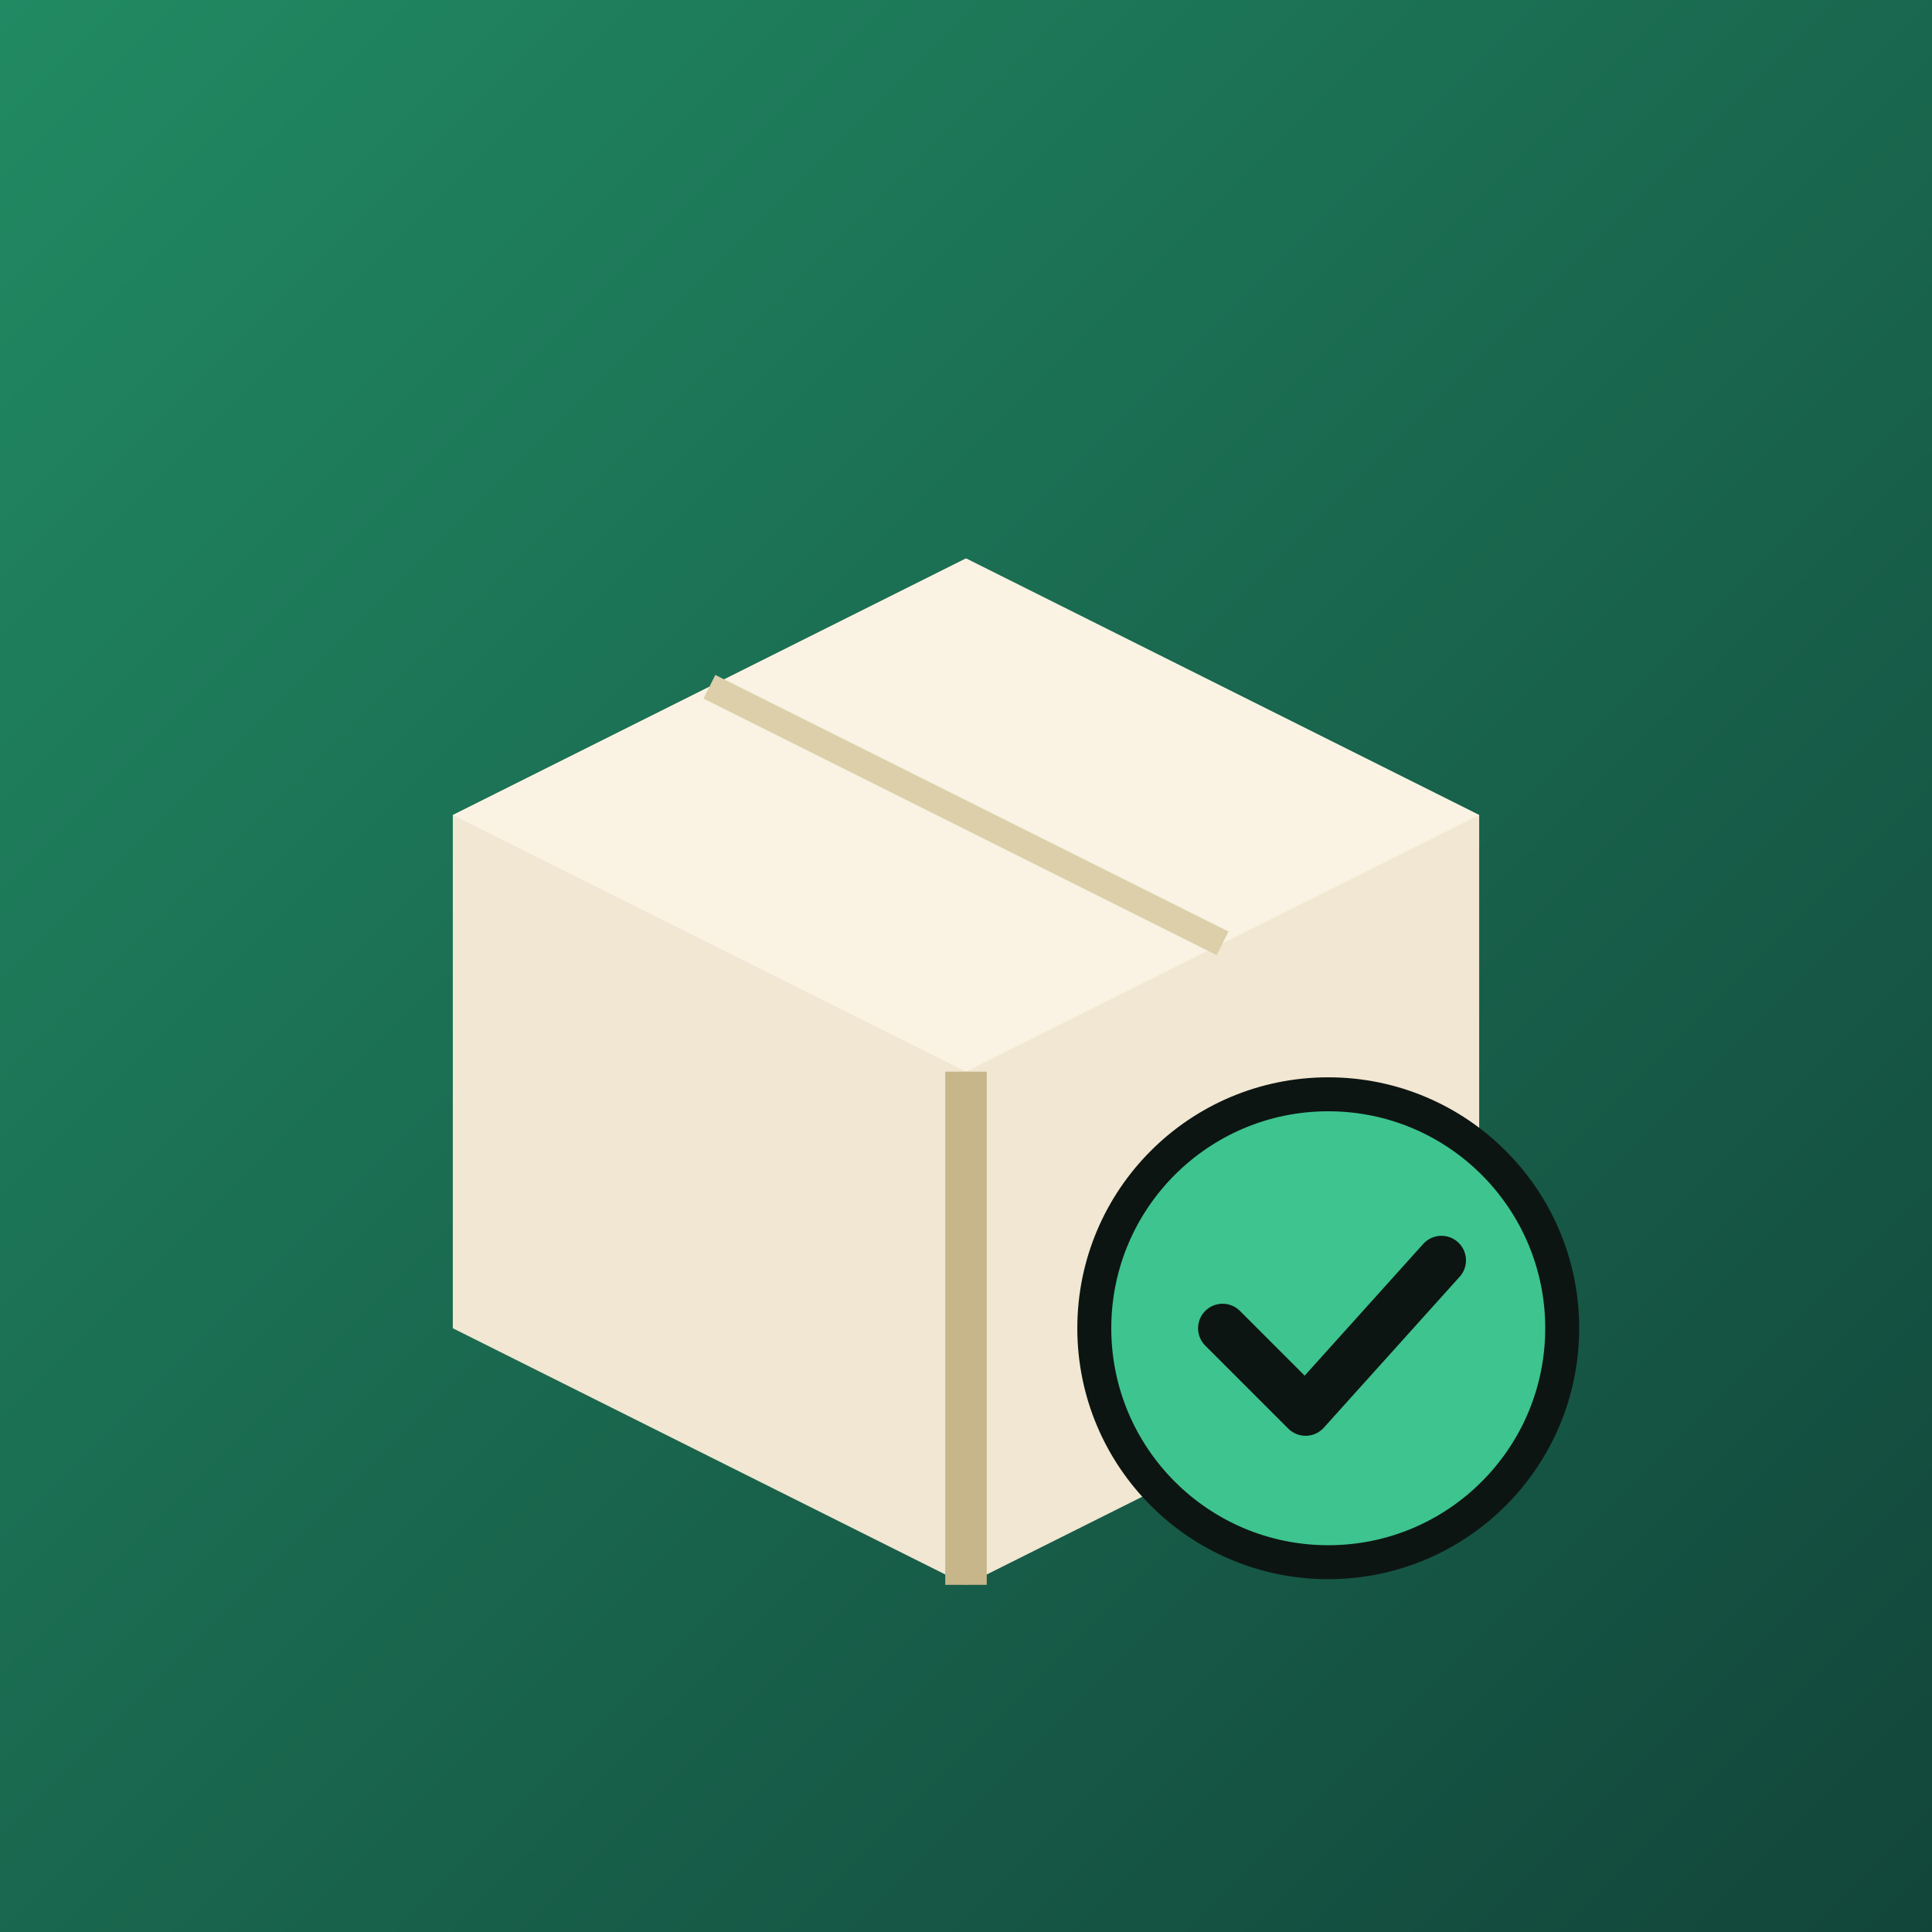
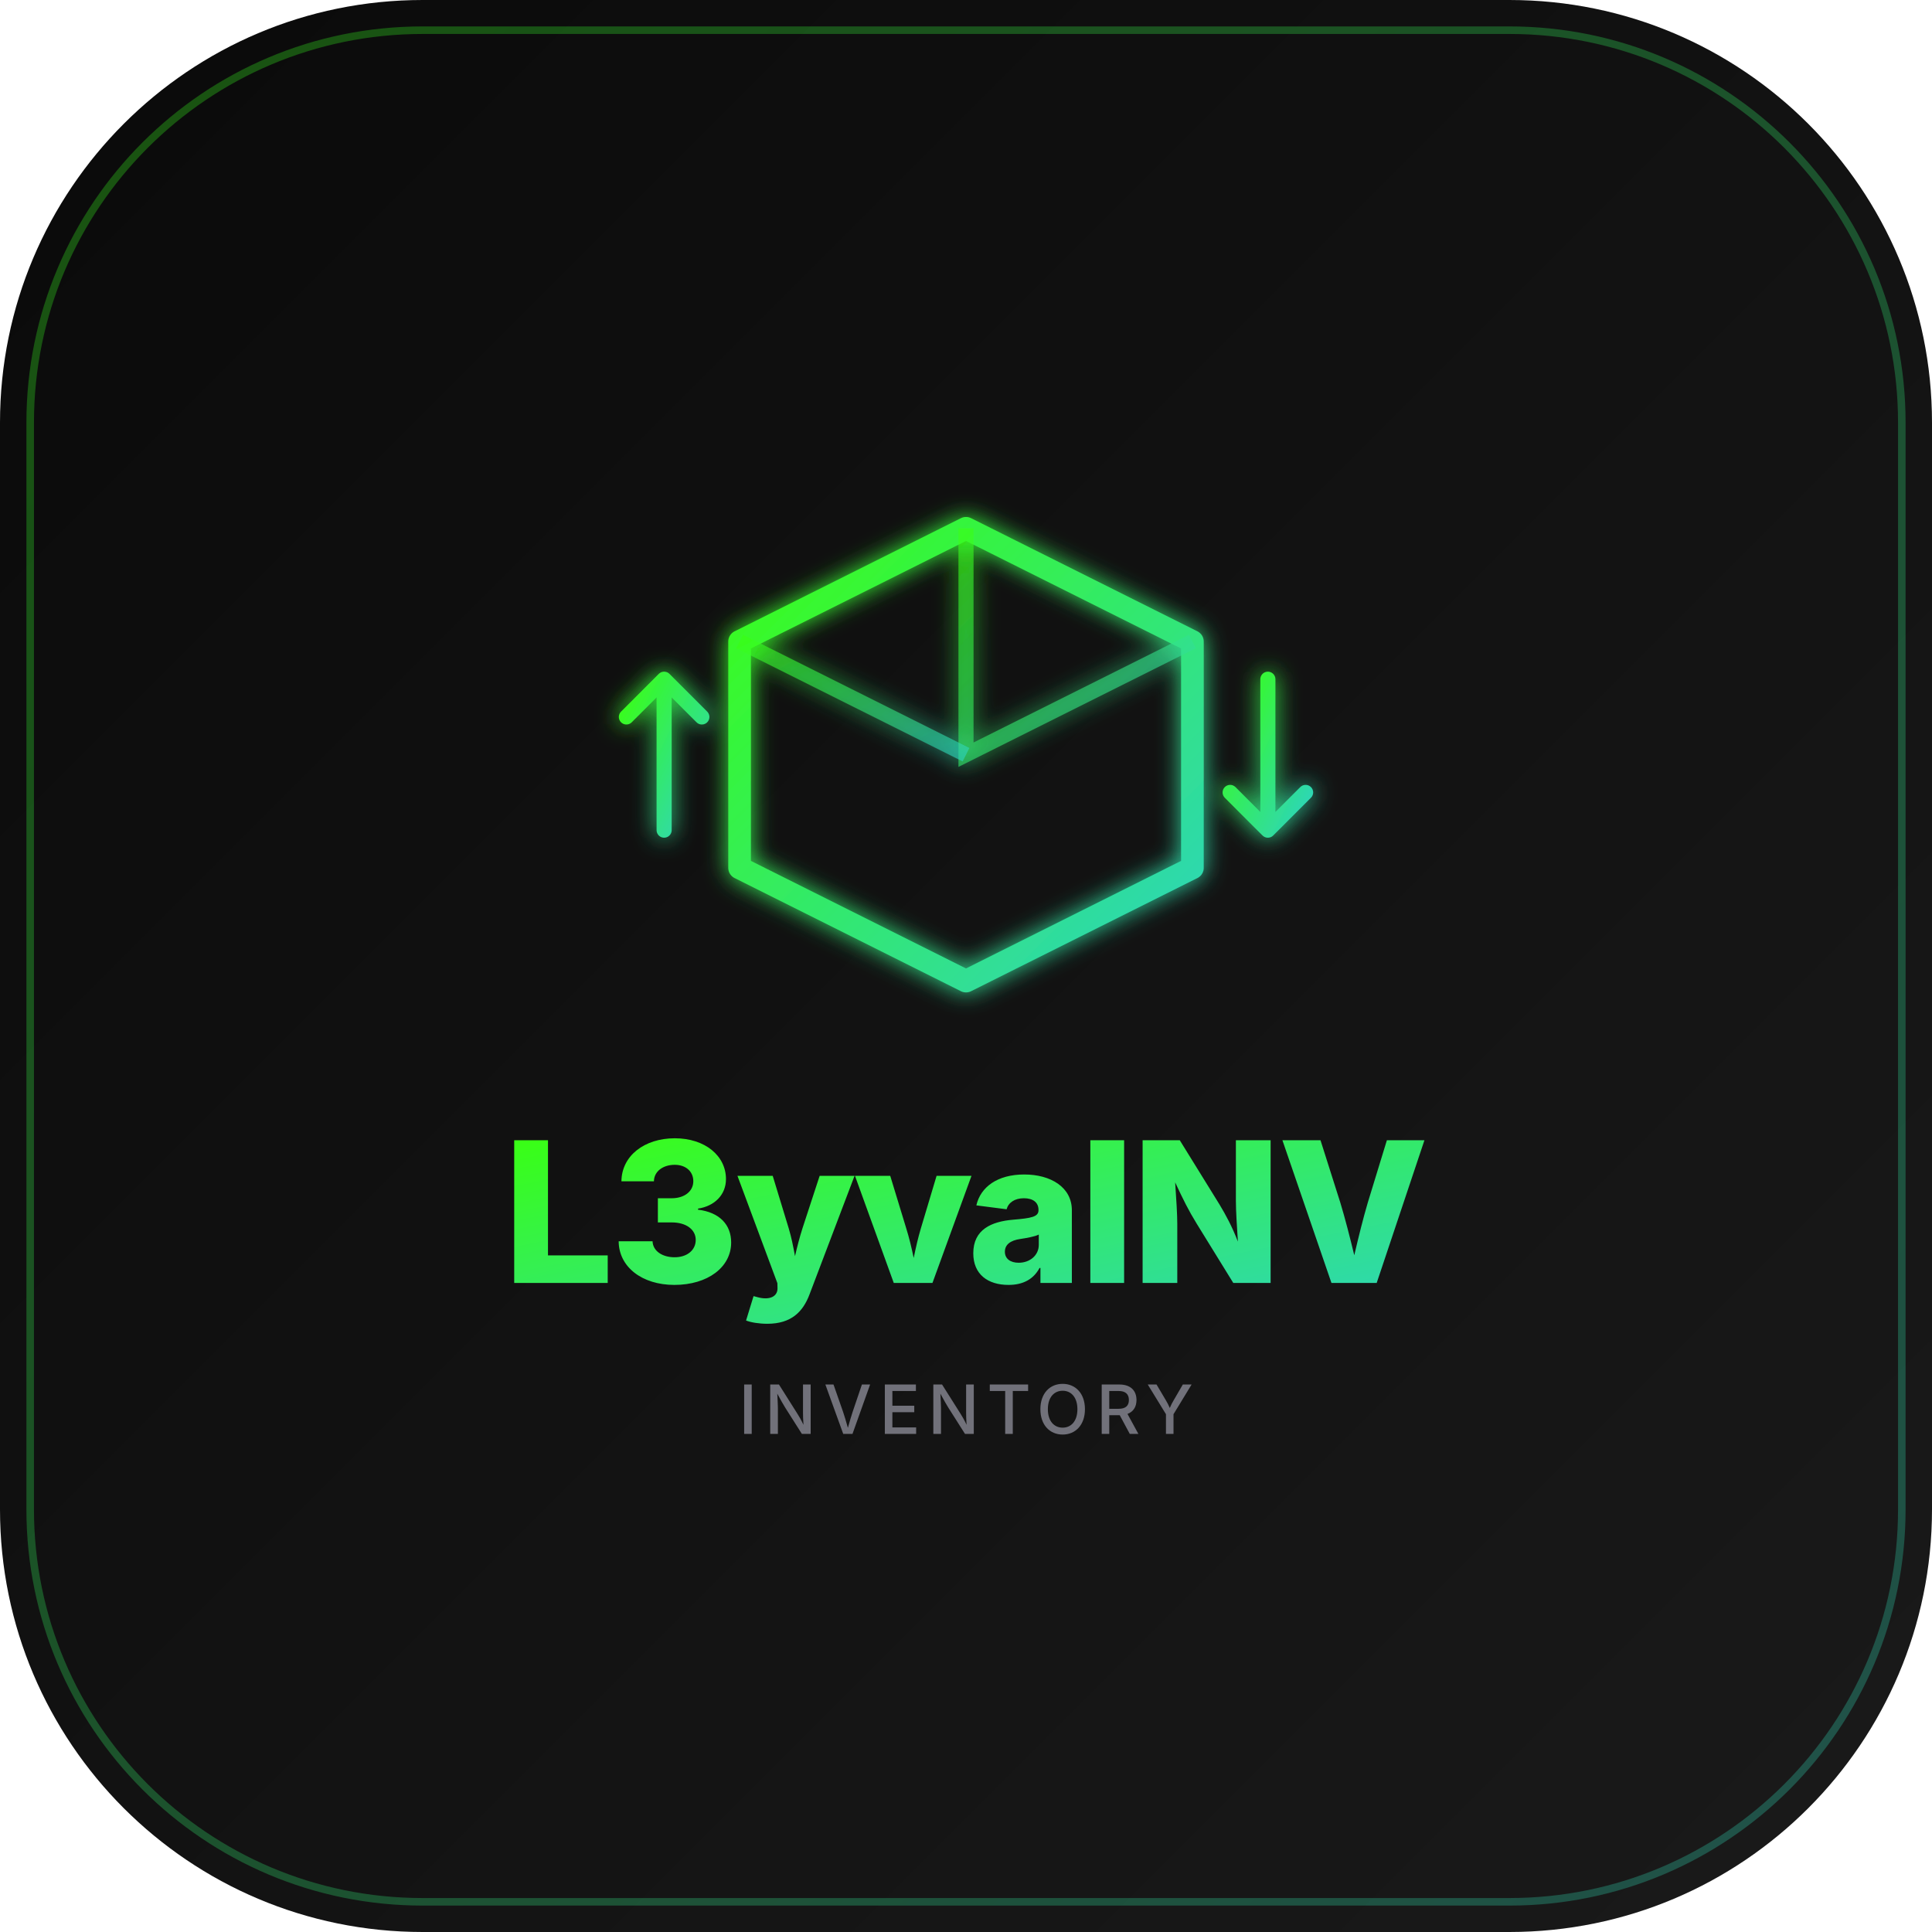
<svg xmlns="http://www.w3.org/2000/svg" width="512" height="512" viewBox="0 0 512 512">
  <defs>
-     <linearGradient id="g" x1="0" y1="0" x2="1" y2="1">
-       <stop offset="0" stop-color="#218a63" />
-       <stop offset="1" stop-color="#12453a" />
+     <linearGradient id="bg" x1="0%" y1="0%" x2="100%" y2="100%">
+       <stop offset="0%" style="stop-color:#0a0a0a" />
+       <stop offset="100%" style="stop-color:#1a1a1a" />
    </linearGradient>
+     <linearGradient id="accent" x1="0%" y1="0%" x2="100%" y2="100%">
+       <stop offset="0%" style="stop-color:#39ff14" />
+       <stop offset="100%" style="stop-color:#2dd4bf" />
+     </linearGradient>
+     <filter id="glow">
+       <feGaussianBlur stdDeviation="3" result="coloredBlur" />
+       <feMerge>
+         <feMergeNode in="coloredBlur" />
+         <feMergeNode in="SourceGraphic" />
+       </feMerge>
+     </filter>
  </defs>
-   <rect width="512" height="512" fill="url(#g)" />
-   <g transform="translate(256 252)">
-     <path d="M0 -104 L136 -36 L136 100 L0 168 L-136 100 L-136 -36 Z" fill="#f1e7d2" />
-     <path d="M-136 -36 L0 32 L136 -36 L0 -104 Z" fill="#faf3e3" />
-     <path d="M0 32 L0 168" stroke="#c8b68b" stroke-width="11" />
-     <path d="M-68 -70 L68 -2" stroke="#dccfa9" stroke-width="7" />
+   <rect width="512" height="512" rx="112" fill="url(#bg)" />
+   <rect x="8" y="8" width="496" height="496" rx="104" fill="none" stroke="url(#accent)" stroke-width="2" opacity="0.3" />
+   <g transform="translate(256, 200)" filter="url(#glow)">
+     <path d="M0 -60 L60 -30 L60 30 L0 60 L-60 30 L-60 -30 Z" fill="none" stroke="url(#accent)" stroke-width="6" stroke-linejoin="round" />
+     <path d="M0 -60 L0 0 L60 -30" fill="none" stroke="url(#accent)" stroke-width="4" opacity="0.6" />
+     <path d="M0 0 L-60 -30" fill="none" stroke="url(#accent)" stroke-width="4" opacity="0.6" />
+     <path d="M0 0 L0 60" fill="none" stroke="url(#accent)" stroke-width="4" opacity="0.6" />
+     <path d="M-80 -20 L-80 20 M-90 -10 L-80 -20 L-70 -10" fill="none" stroke="url(#accent)" stroke-width="4" stroke-linecap="round" stroke-linejoin="round" />
+     <path d="M80 -20 L80 20 M70 10 L80 20 L90 10" fill="none" stroke="url(#accent)" stroke-width="4" stroke-linecap="round" stroke-linejoin="round" />
  </g>
-   <circle cx="352" cy="352" r="62" fill="#3ec48f" stroke="#0d1512" stroke-width="9" />
-   <path d="M324 352 L346 374 L382 334" stroke="#0d1512" stroke-width="13" fill="none" stroke-linecap="round" stroke-linejoin="round" />
+   <text x="256" y="340" text-anchor="middle" font-family="Inter, system-ui, sans-serif" font-size="52" font-weight="800" fill="url(#accent)" letter-spacing="-1">
+     L3yvaINV
+   </text>
+   <text x="256" y="380" text-anchor="middle" font-family="Inter, system-ui, sans-serif" font-size="18" font-weight="500" fill="#71717a" letter-spacing="2">
+     INVENTORY
+   </text>
+   <line x1="156" y1="400" x2="356" y2="400" stroke="url(#accent)" stroke-width="2" opacity="0.3" />
</svg>
